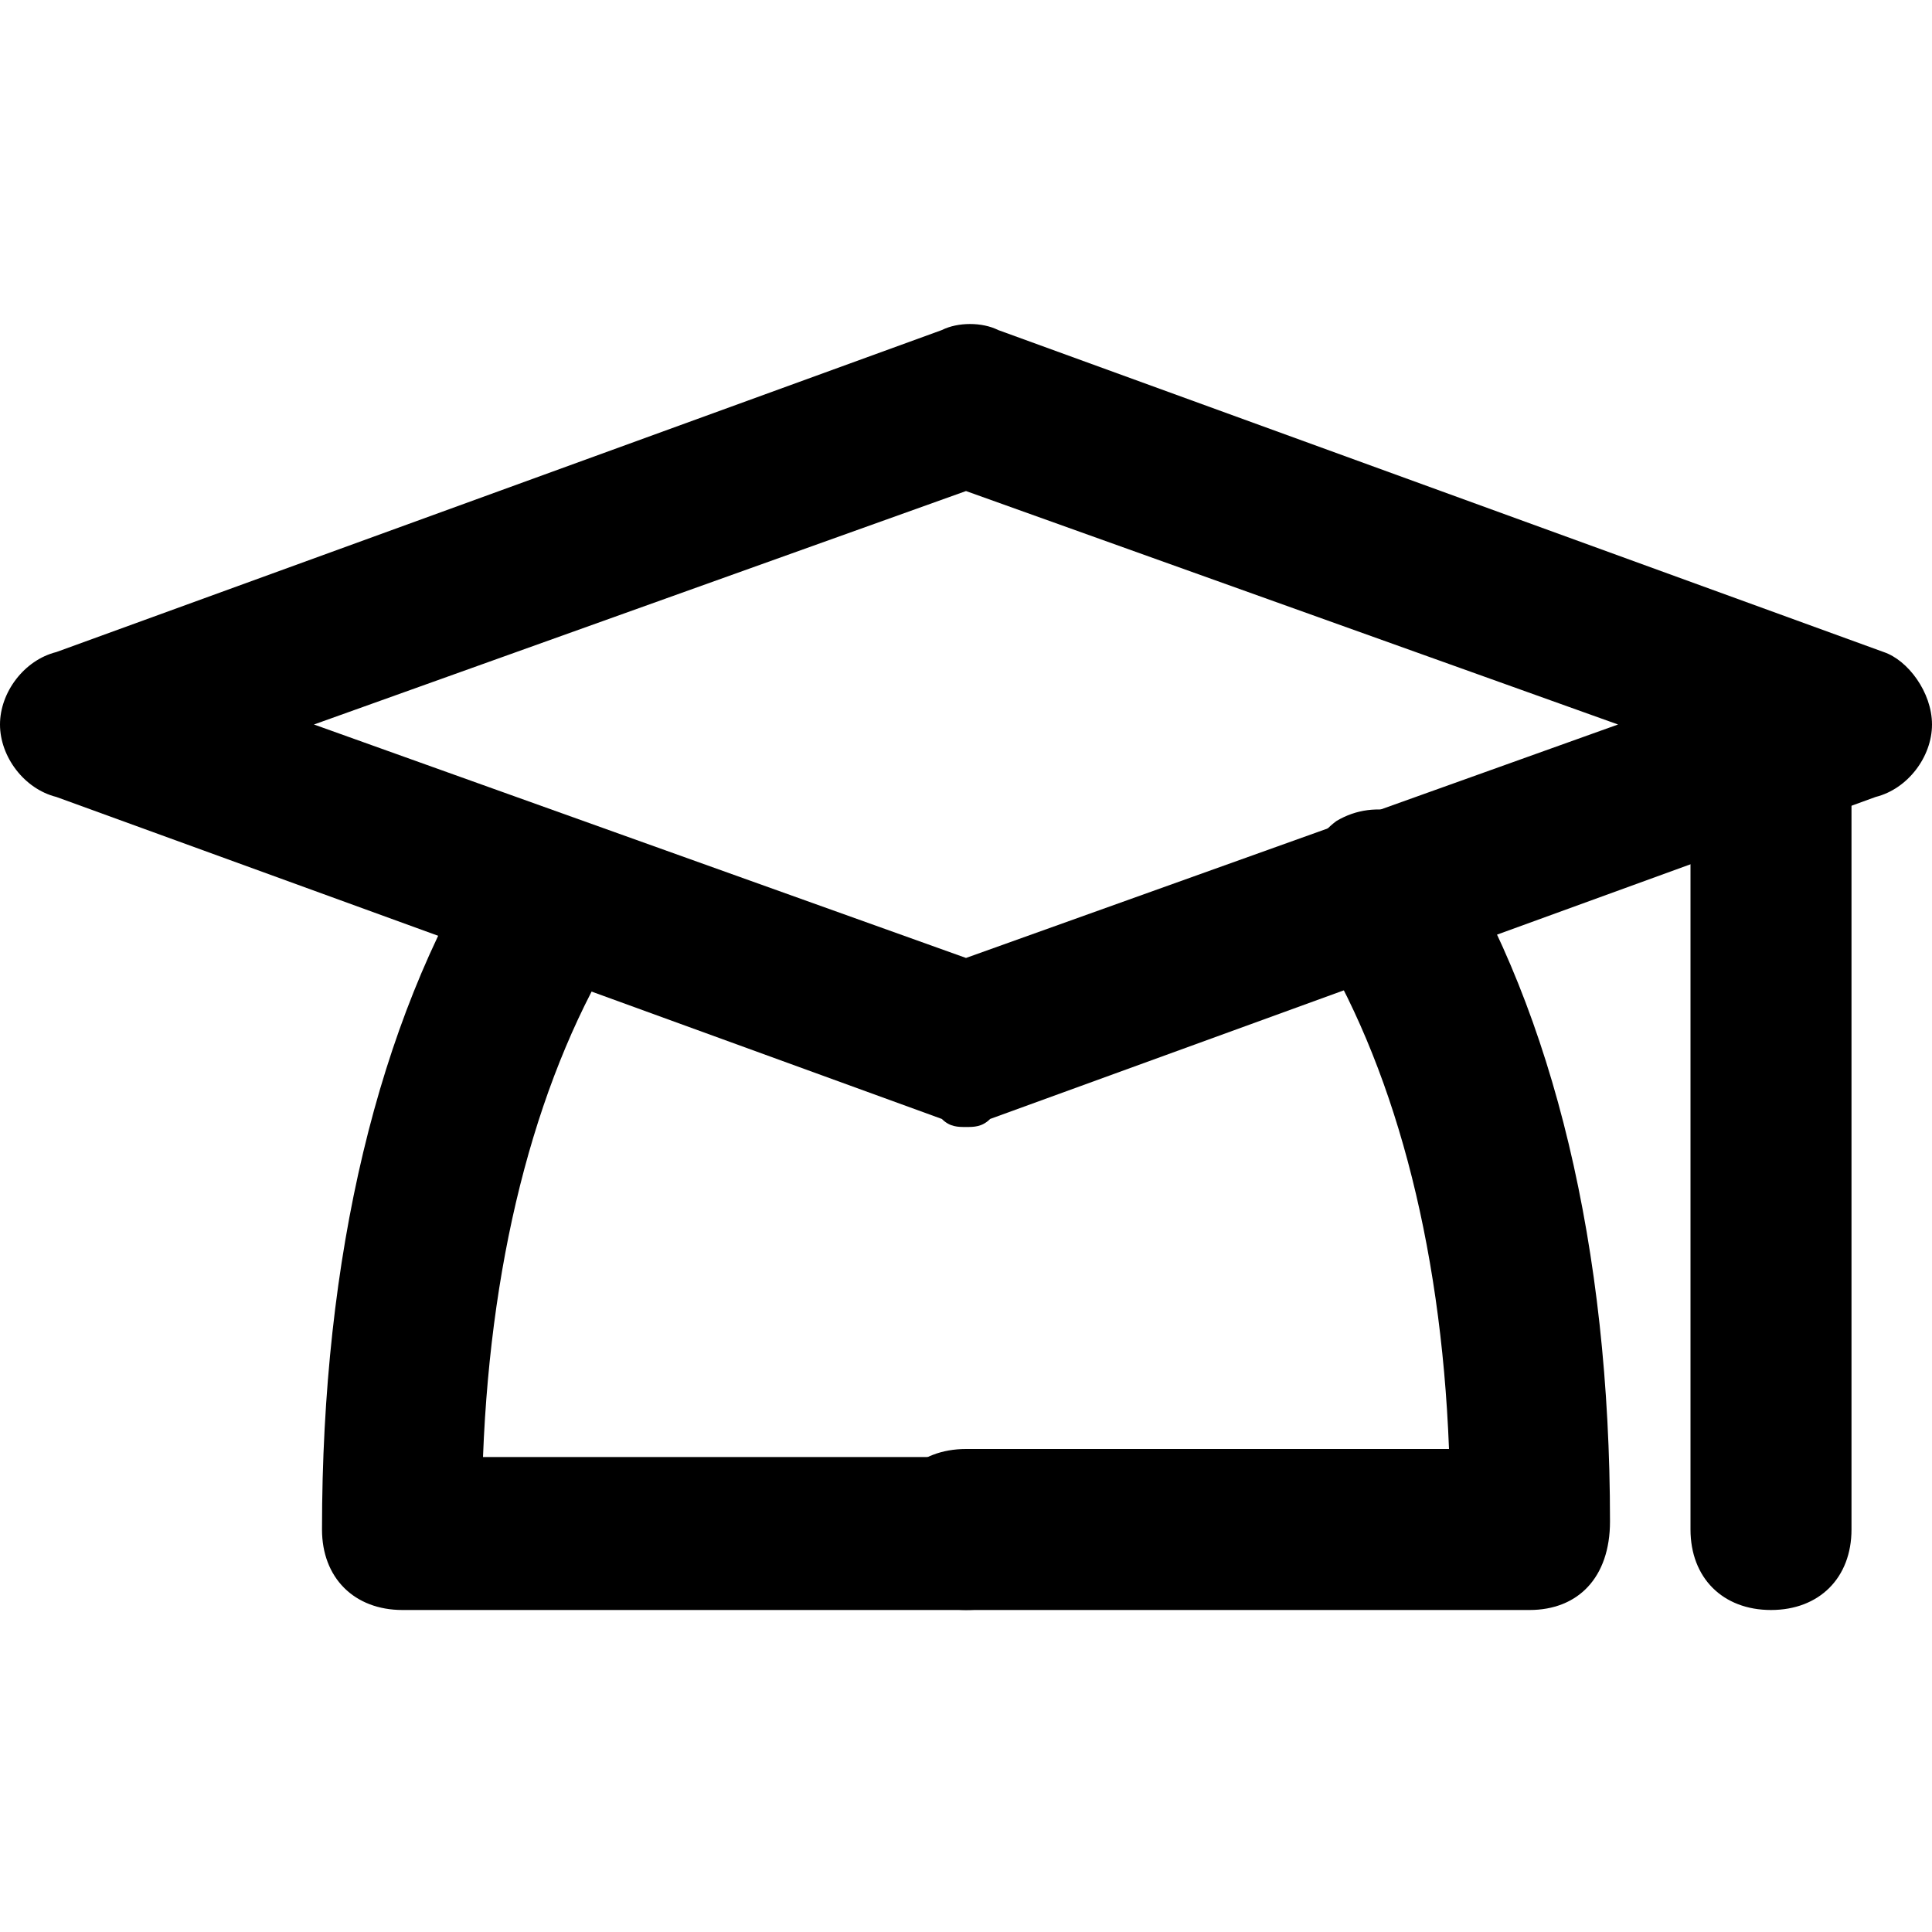
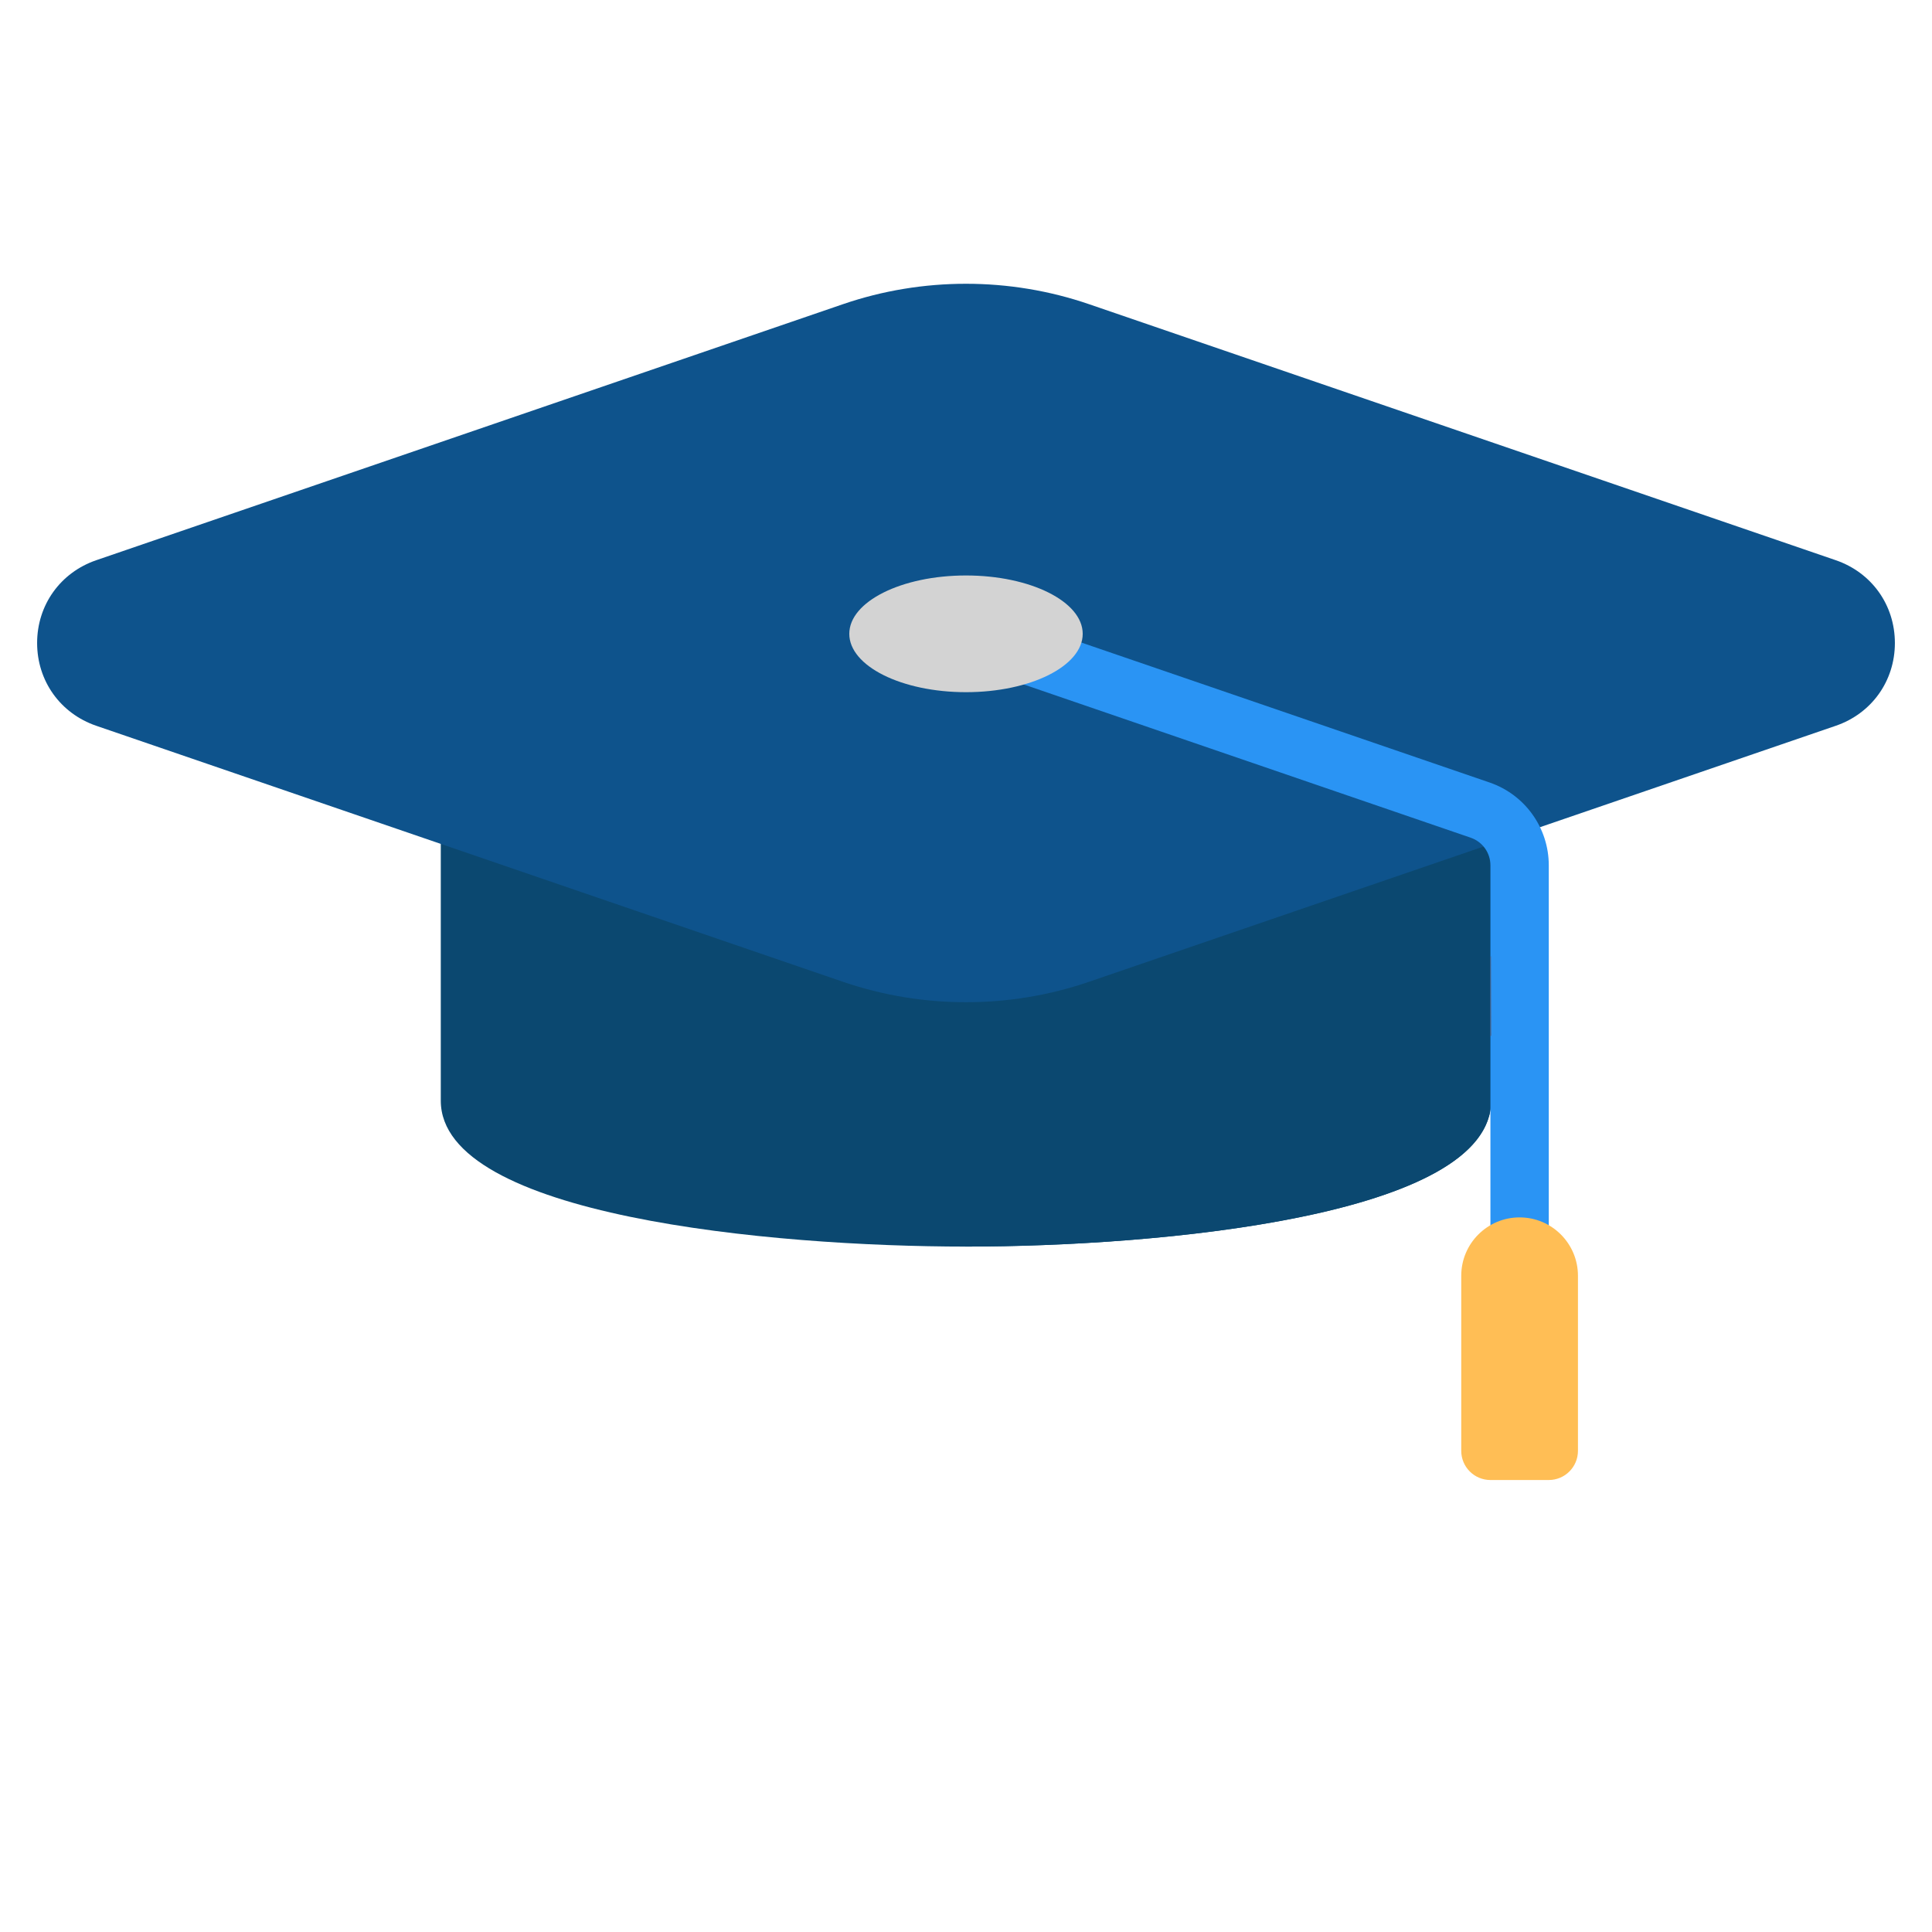
- <svg xmlns="http://www.w3.org/2000/svg" width="24" height="24" viewBox="0 0 24 24">
-   <path d="M12 14c-.1 0-.2 0-.3-.1l-11-4C.3 9.8 0 9.4 0 9s.3-.8.7-.9l11-4c.2-.1.5-.1.7 0l11 4c.3.1.6.5.6.9s-.3.8-.7.9l-11 4c-.1.1-.2.1-.3.1zM3.9 9l8.1 2.9L20.1 9 12 6.1 3.9 9z" />
-   <path d="M19 20h-7c-.6 0-1-.4-1-1s.4-1 1-1h6c-.1-2.6-.7-4.8-1.7-6.4-.3-.5-.1-1.1.3-1.4.5-.3 1.1-.1 1.4.3 1.3 2.1 2 5 2 8.4 0 .7-.4 1.1-1 1.1z" />
-   <path d="M12 20H5c-.6 0-1-.4-1-1 0-3.4.7-6.3 2-8.4.3-.5.9-.6 1.4-.3.5.3.6.9.3 1.4-1 1.6-1.6 3.8-1.7 6.4h6c.6 0 1 .4 1 1s-.4.9-1 .9zm10 0c-.6 0-1-.4-1-1V9c0-.6.4-1 1-1s1 .4 1 1v10c0 .6-.4 1-1 1z" />
+ <svg xmlns="http://www.w3.org/2000/svg" width="400" height="400">
+   <path fill="#0B4870" d="M308.576 149.339a6.07 6.07 0 0 0-2.03-4.508 6.078 6.078 0 0 0-4.721-1.481L96.593 167.515a6.043 6.043 0 0 0-5.333 6v54.37c0 23.843 68.352 30.207 108.74 30.207 40.386 0 108.74-6.364 108.74-30.207v-.012l-.164-78.534z" />
+   <path fill="#0B4870" d="M308.576 167.474H199.834v90.616l.166.001c39.332 0 105.155-6.042 108.576-28.377v-62.24z" />
+   <path fill="#0E538C" d="M380.066 115.983 225.469 62.977c-16.425-5.634-34.513-5.634-50.938 0L19.939 115.983c-7.438 2.548-12.254 9.276-12.254 17.144 0 7.864 4.815 14.593 12.254 17.141l154.593 53.004a78.578 78.578 0 0 0 25.469 4.225 78.518 78.518 0 0 0 25.468-4.225l154.599-53.004c7.44-2.548 12.248-9.276 12.248-17.141-.002-7.868-4.81-14.596-12.25-17.144z" />
+   <path fill="#2A94F4" d="M314.616 264.132a6.039 6.039 0 0 1-6.04-6.041v-78.936a6.045 6.045 0 0 0-4.082-5.717l-106.618-36.553a6.047 6.047 0 0 1-3.759-7.674c1.086-3.156 4.514-4.845 7.676-3.754l106.617 36.555a18.123 18.123 0 0 1 12.248 17.144v78.936a6.04 6.04 0 0 1-6.042 6.04z" />
+   <path fill="#FFBE55" d="M320.658 306.421h-12.082a6.04 6.04 0 0 1-6.041-6.042v-36.247c0-6.673 5.408-12.083 12.081-12.083 6.675 0 12.082 5.41 12.082 12.083v36.247a6.04 6.04 0 0 1-6.04 6.042z" />
+   <path fill="#5C546A" d="M308.576 214.519c.042-.026.094-.05.136-.076l-.035-16.535c-.007.094-.085.201-.101.294v16.317z" />
+   <ellipse cx="200" cy="131.227" fill="#D3D3D3" rx="24.164" ry="12.082" />
</svg>
